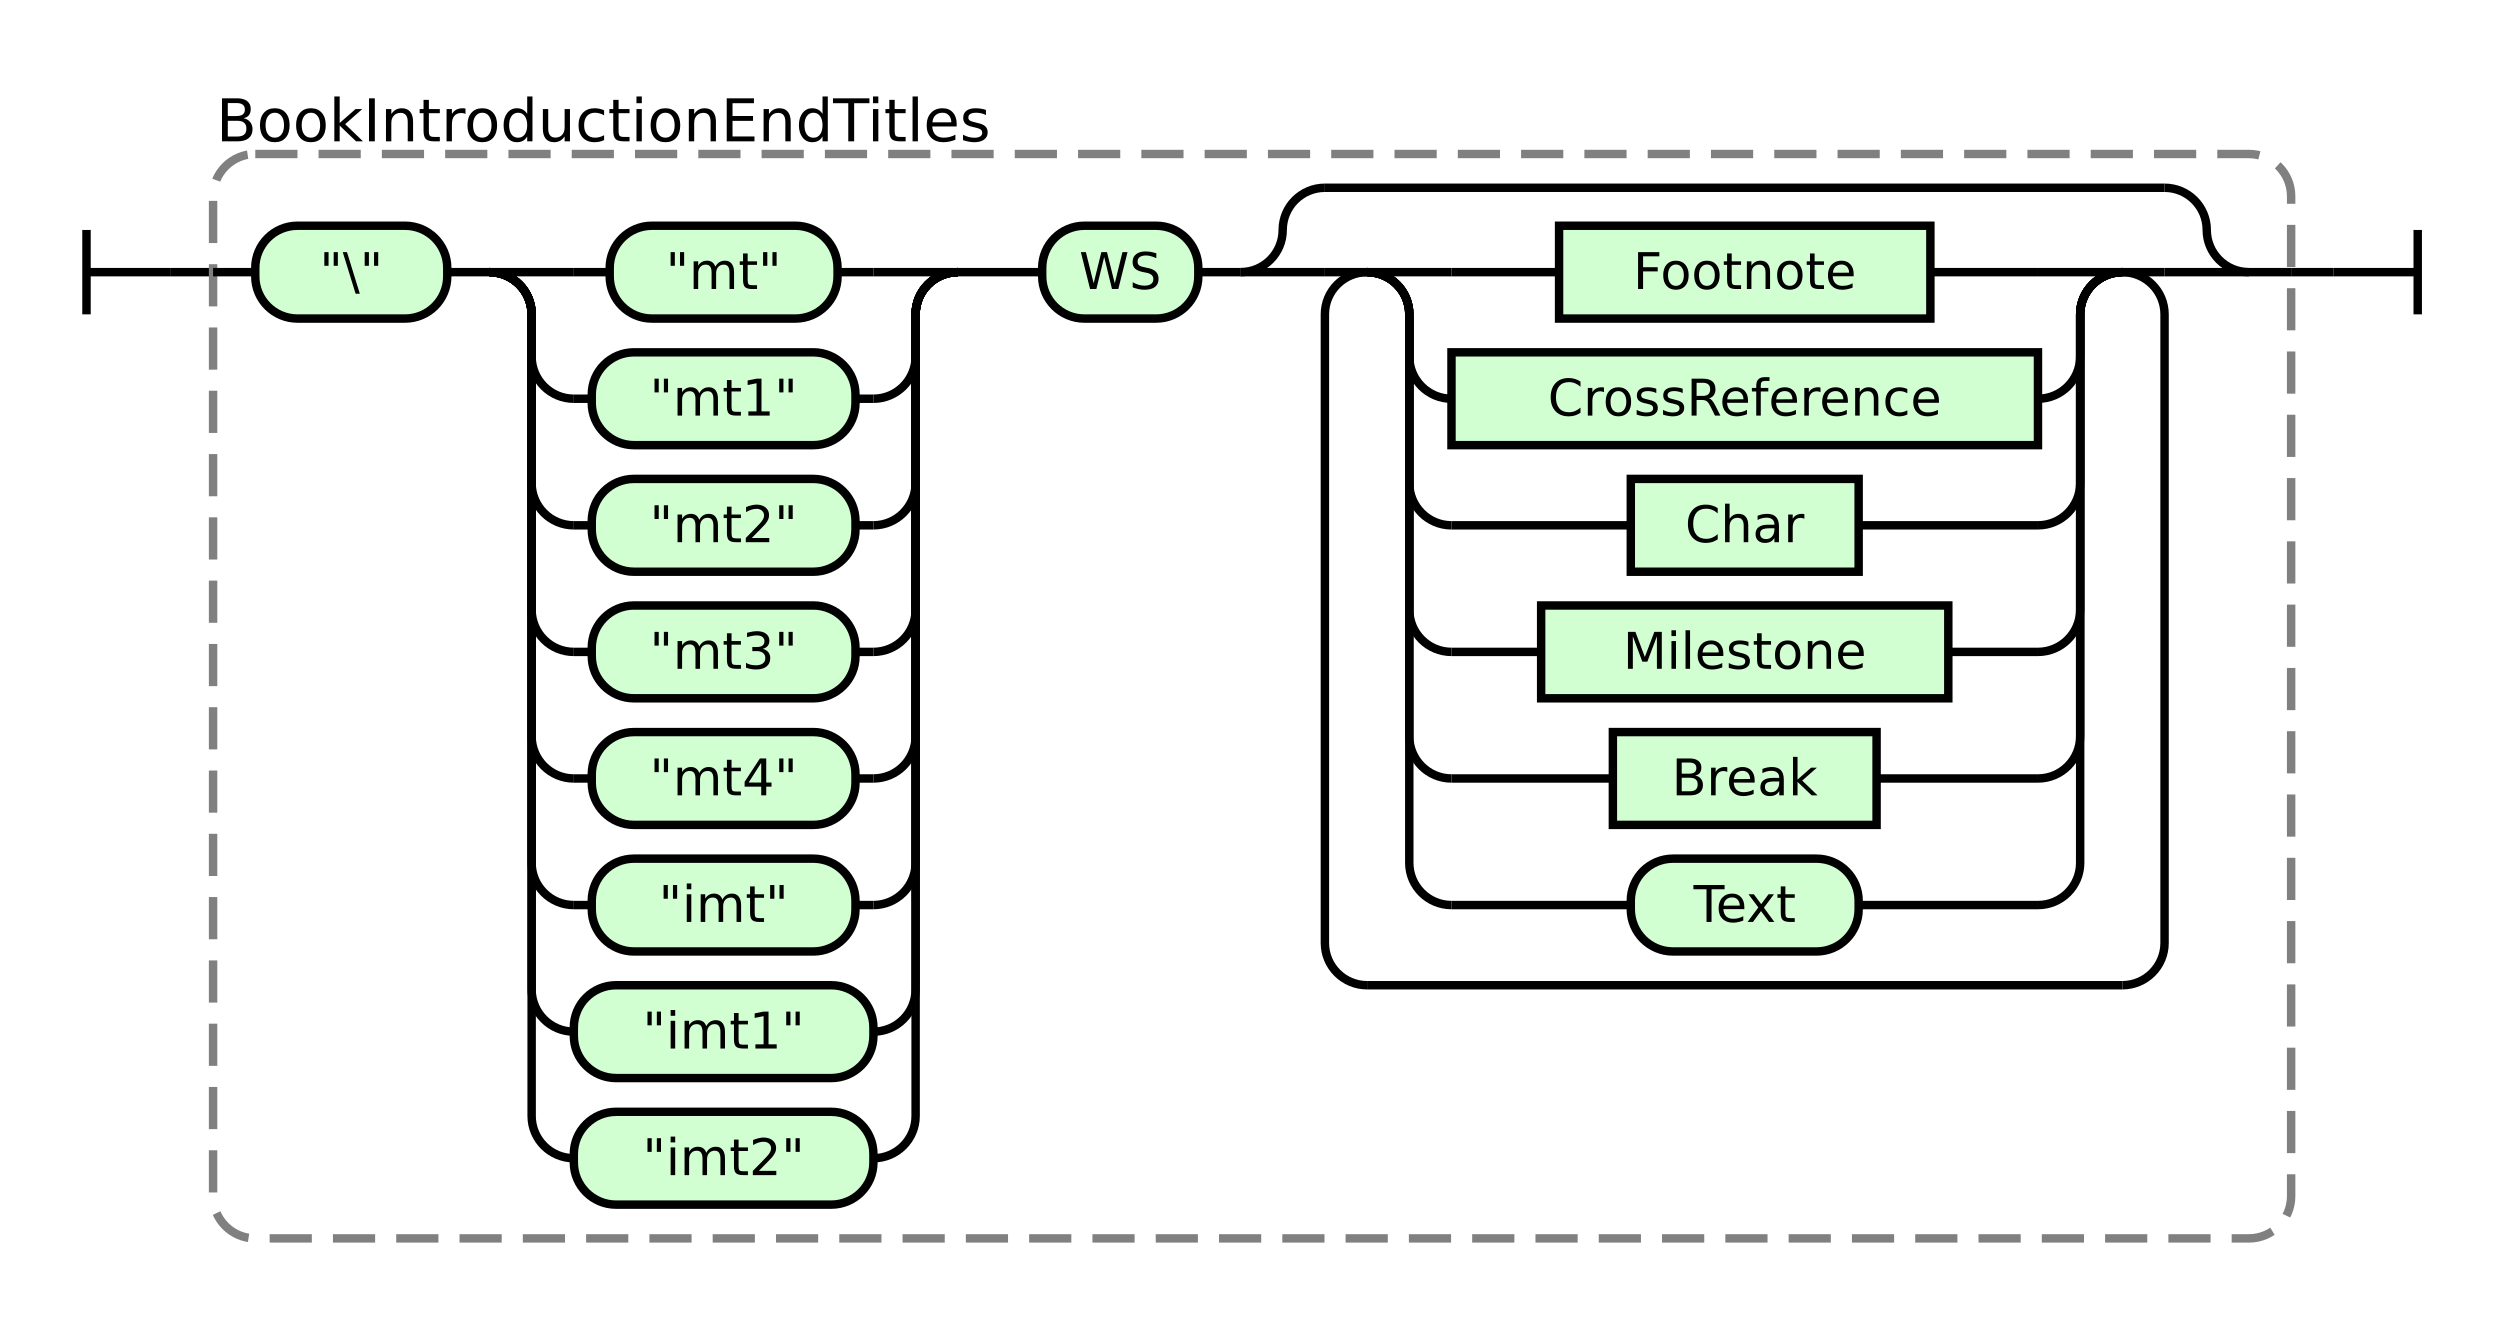
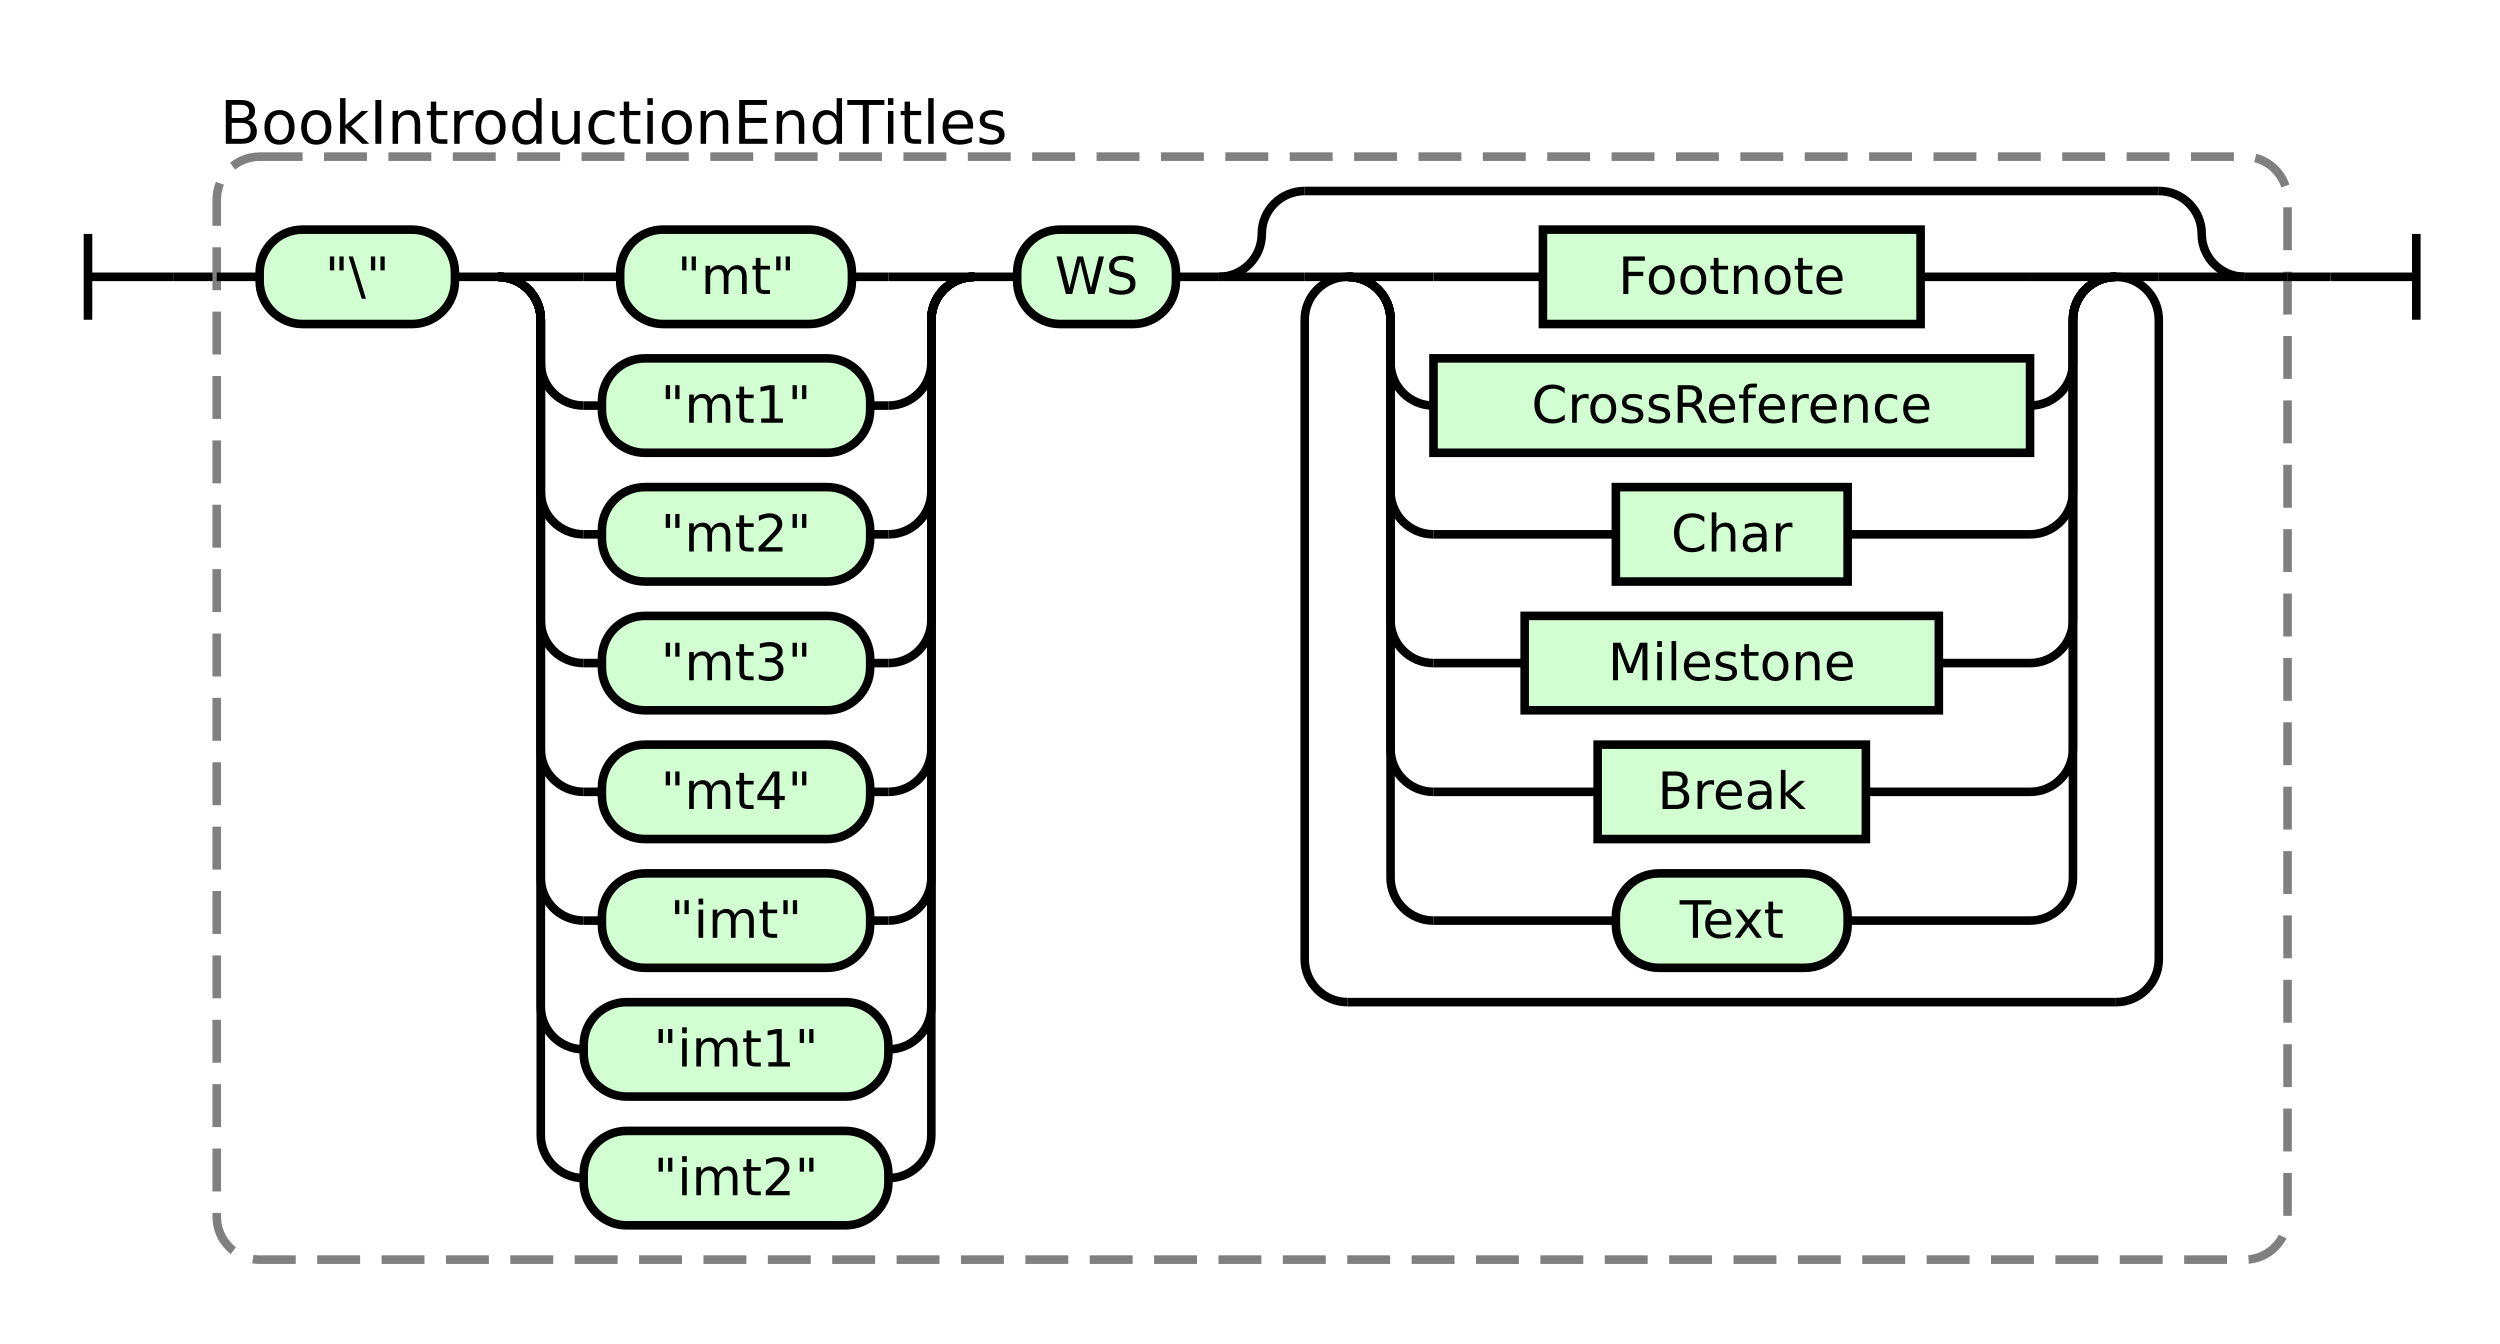
- <svg xmlns="http://www.w3.org/2000/svg" class="railroad-diagram" height="313" viewBox="0 0 592.5 313" width="592.5">
+ <svg xmlns="http://www.w3.org/2000/svg" class="railroad-diagram" height="313" viewBox="0 0 582.5 313" width="582.5">
  <g transform="translate(.5 .5)">
    <style>/*  */
    svg.railroad-diagram {
        background-color:hsl(30,20%,95%);
    }
    svg.railroad-diagram path {
        stroke-width: 2;
        stroke: black;
        fill: none;
    }
    svg.railroad-diagram text {
        font-size: 12px;
        text-anchor: middle;
        font-family: DejaVu Sans;
    }
    svg.railroad-diagram text.label {
        text-anchor:start;
    }
    svg.railroad-diagram text.comment {
        font-family: DejaVu Sans;
        font-size: 14px;
    }
    svg.railroad-diagram rect{
        stroke-width: 2;
        stroke:black;
        fill: rgb(210, 255, 210);
    }
    svg.railroad-diagram rect.group-box {
        stroke: gray;
        stroke-dasharray: 10 5;
        fill: none;
    }
    .terminal {
        font-family: DejaVu Sans;
    }

/*  */
</style>
    <g>
      <path d="M 20 54 v 20 m 0 -10 h 20" />
    </g>
    <path d="M 40 64 h 10" />
    <g>
      <path d="M 50 64 h 0.0" />
-       <path d="M 542.5 64 h 0.0" />
-       <rect class="group-box" height="257" rx="10" ry="10" width="492.5" x="50.0" y="36" />
+       <path d="M 532.5 64 h 0.0" />
+       <rect class="group-box" height="257" rx="10" ry="10" width="482.5" x="50.0" y="36" />
      <g>
        <path d="M 50.0 64 h 10.0" />
-         <path d="M 532.5 64 h 10.0" />
+         <path d="M 522.5 64 h 10.0" />
        <g>
          <path d="M 60.0 64 h 0.0" />
-           <path d="M 226.5 64 h 0.0" />
+           <path d="M 273.5 64 h 0.0" />
          <g class="terminal ">
            <path d="M 60.0 64 h 0.0" />
            <path d="M 105.5 64 h 0.0" />
            <rect height="22" rx="10" ry="10" width="45.5" x="60.0" y="53" />
            <text x="82.75" y="68">"\"</text>
          </g>
          <path d="M 105.5 64 h 10" />
          <g>
            <path d="M 115.5 64 h 0.0" />
            <path d="M 226.5 64 h 0.0" />
            <path d="M 115.5 64 h 20" />
            <g class="terminal ">
              <path d="M 135.5 64 h 8.5" />
              <path d="M 198.0 64 h 8.5" />
              <rect height="22" rx="10" ry="10" width="54.0" x="144.0" y="53" />
              <text x="171.0" y="68">"mt"</text>
            </g>
            <path d="M 206.5 64 h 20" />
            <path d="M 115.5 64 a 10 10 0 0 1 10 10 v 10 a 10 10 0 0 0 10 10" />
            <g class="terminal ">
              <path d="M 135.5 94 h 4.25" />
              <path d="M 202.25 94 h 4.25" />
              <rect height="22" rx="10" ry="10" width="62.5" x="139.75" y="83" />
              <text x="171.0" y="98">"mt1"</text>
            </g>
            <path d="M 206.5 94 a 10 10 0 0 0 10 -10 v -10 a 10 10 0 0 1 10 -10" />
            <path d="M 115.5 64 a 10 10 0 0 1 10 10 v 40 a 10 10 0 0 0 10 10" />
            <g class="terminal ">
              <path d="M 135.5 124 h 4.25" />
              <path d="M 202.25 124 h 4.25" />
              <rect height="22" rx="10" ry="10" width="62.5" x="139.75" y="113" />
              <text x="171.0" y="128">"mt2"</text>
            </g>
            <path d="M 206.5 124 a 10 10 0 0 0 10 -10 v -40 a 10 10 0 0 1 10 -10" />
            <path d="M 115.5 64 a 10 10 0 0 1 10 10 v 70 a 10 10 0 0 0 10 10" />
            <g class="terminal ">
              <path d="M 135.5 154 h 4.25" />
              <path d="M 202.25 154 h 4.25" />
              <rect height="22" rx="10" ry="10" width="62.5" x="139.75" y="143" />
              <text x="171.0" y="158">"mt3"</text>
            </g>
            <path d="M 206.5 154 a 10 10 0 0 0 10 -10 v -70 a 10 10 0 0 1 10 -10" />
            <path d="M 115.5 64 a 10 10 0 0 1 10 10 v 100 a 10 10 0 0 0 10 10" />
            <g class="terminal ">
              <path d="M 135.5 184 h 4.25" />
              <path d="M 202.25 184 h 4.25" />
              <rect height="22" rx="10" ry="10" width="62.5" x="139.75" y="173" />
              <text x="171.0" y="188">"mt4"</text>
            </g>
            <path d="M 206.5 184 a 10 10 0 0 0 10 -10 v -100 a 10 10 0 0 1 10 -10" />
            <path d="M 115.5 64 a 10 10 0 0 1 10 10 v 130 a 10 10 0 0 0 10 10" />
            <g class="terminal ">
              <path d="M 135.5 214 h 4.25" />
              <path d="M 202.25 214 h 4.25" />
              <rect height="22" rx="10" ry="10" width="62.5" x="139.75" y="203" />
              <text x="171.0" y="218">"imt"</text>
            </g>
            <path d="M 206.5 214 a 10 10 0 0 0 10 -10 v -130 a 10 10 0 0 1 10 -10" />
            <path d="M 115.5 64 a 10 10 0 0 1 10 10 v 160 a 10 10 0 0 0 10 10" />
            <g class="terminal ">
              <path d="M 135.5 244 h 0.0" />
              <path d="M 206.5 244 h 0.0" />
              <rect height="22" rx="10" ry="10" width="71.0" x="135.5" y="233" />
              <text x="171.0" y="248">"imt1"</text>
            </g>
            <path d="M 206.5 244 a 10 10 0 0 0 10 -10 v -160 a 10 10 0 0 1 10 -10" />
            <path d="M 115.5 64 a 10 10 0 0 1 10 10 v 190 a 10 10 0 0 0 10 10" />
            <g class="terminal ">
              <path d="M 135.5 274 h 0.0" />
              <path d="M 206.5 274 h 0.0" />
              <rect height="22" rx="10" ry="10" width="71.0" x="135.5" y="263" />
              <text x="171.0" y="278">"imt2"</text>
            </g>
            <path d="M 206.5 274 a 10 10 0 0 0 10 -10 v -190 a 10 10 0 0 1 10 -10" />
          </g>
+           <path d="M 226.5 64 h 10" />
+           <g class="terminal ">
+             <path d="M 236.5 64 h 0.0" />
+             <path d="M 273.5 64 h 0.0" />
+             <rect height="22" rx="10" ry="10" width="37.0" x="236.5" y="53" />
+             <text x="255.0" y="68">WS</text>
+           </g>
        </g>
-         <path d="M 226.5 64 h 10" />
-         <path d="M 236.5 64 h 10" />
-         <g class="terminal ">
-           <path d="M 246.5 64 h 0.0" />
+         <path d="M 273.5 64 h 10" />
+         <g>
          <path d="M 283.5 64 h 0.0" />
-           <rect height="22" rx="10" ry="10" width="37.0" x="246.5" y="53" />
-           <text x="265.0" y="68">WS</text>
-         </g>
-         <path d="M 283.5 64 h 10" />
-         <g>
-           <path d="M 293.5 64 h 0.0" />
-           <path d="M 532.5 64 h 0.0" />
-           <path d="M 293.5 64 a 10 10 0 0 0 10 -10 v 0 a 10 10 0 0 1 10 -10" />
+           <path d="M 522.5 64 h 0.0" />
+           <path d="M 283.5 64 a 10 10 0 0 0 10 -10 v 0 a 10 10 0 0 1 10 -10" />
          <g>
-             <path d="M 313.5 44 h 199.0" />
-           </g>
-           <path d="M 512.5 44 a 10 10 0 0 1 10 10 v 0 a 10 10 0 0 0 10 10" />
-           <path d="M 293.5 64 h 20" />
+             <path d="M 303.5 44 h 199.0" />
+           </g>
+           <path d="M 502.5 44 a 10 10 0 0 1 10 10 v 0 a 10 10 0 0 0 10 10" />
+           <path d="M 283.5 64 h 20" />
          <g>
-             <path d="M 313.5 64 h 0.0" />
-             <path d="M 512.5 64 h 0.0" />
-             <path d="M 313.5 64 h 10" />
+             <path d="M 303.5 64 h 0.0" />
+             <path d="M 502.5 64 h 0.0" />
+             <path d="M 303.5 64 h 10" />
            <g>
-               <path d="M 323.5 64 h 0.0" />
-               <path d="M 502.5 64 h 0.0" />
-               <path d="M 323.5 64 h 20" />
-               <g class="non-terminal ">
-                 <path d="M 343.5 64 h 25.5" />
-                 <path d="M 457.0 64 h 25.5" />
-                 <rect height="22" width="88.0" x="369.0" y="53" />
-                 <text x="413.0" y="68">Footnote</text>
-               </g>
-               <path d="M 482.5 64 h 20" />
-               <path d="M 323.5 64 a 10 10 0 0 1 10 10 v 10 a 10 10 0 0 0 10 10" />
-               <g class="non-terminal ">
-                 <path d="M 343.5 94 h 0.0" />
-                 <path d="M 482.5 94 h 0.0" />
-                 <rect height="22" width="139.0" x="343.5" y="83" />
-                 <text x="413.0" y="98">CrossReference</text>
-               </g>
-               <path d="M 482.5 94 a 10 10 0 0 0 10 -10 v -10 a 10 10 0 0 1 10 -10" />
-               <path d="M 323.5 64 a 10 10 0 0 1 10 10 v 40 a 10 10 0 0 0 10 10" />
-               <g class="non-terminal ">
-                 <path d="M 343.5 124 h 42.5" />
-                 <path d="M 440.0 124 h 42.5" />
-                 <rect height="22" width="54.0" x="386.0" y="113" />
-                 <text x="413.0" y="128">Char</text>
-               </g>
-               <path d="M 482.5 124 a 10 10 0 0 0 10 -10 v -40 a 10 10 0 0 1 10 -10" />
-               <path d="M 323.5 64 a 10 10 0 0 1 10 10 v 70 a 10 10 0 0 0 10 10" />
-               <g class="non-terminal ">
-                 <path d="M 343.5 154 h 21.25" />
-                 <path d="M 461.25 154 h 21.25" />
-                 <rect height="22" width="96.5" x="364.75" y="143" />
-                 <text x="413.0" y="158">Milestone</text>
-               </g>
-               <path d="M 482.5 154 a 10 10 0 0 0 10 -10 v -70 a 10 10 0 0 1 10 -10" />
-               <path d="M 323.5 64 a 10 10 0 0 1 10 10 v 100 a 10 10 0 0 0 10 10" />
-               <g class="non-terminal ">
-                 <path d="M 343.5 184 h 38.25" />
-                 <path d="M 444.25 184 h 38.25" />
-                 <rect height="22" width="62.5" x="381.75" y="173" />
-                 <text x="413.0" y="188">Break</text>
-               </g>
-               <path d="M 482.5 184 a 10 10 0 0 0 10 -10 v -100 a 10 10 0 0 1 10 -10" />
-               <path d="M 323.5 64 a 10 10 0 0 1 10 10 v 130 a 10 10 0 0 0 10 10" />
+               <path d="M 313.5 64 h 0.0" />
+               <path d="M 492.5 64 h 0.0" />
+               <path d="M 313.5 64 h 20" />
+               <g class="non-terminal ">
+                 <path d="M 333.5 64 h 25.5" />
+                 <path d="M 447.0 64 h 25.5" />
+                 <rect height="22" width="88.0" x="359.0" y="53" />
+                 <text x="403.0" y="68">Footnote</text>
+               </g>
+               <path d="M 472.5 64 h 20" />
+               <path d="M 313.5 64 a 10 10 0 0 1 10 10 v 10 a 10 10 0 0 0 10 10" />
+               <g class="non-terminal ">
+                 <path d="M 333.5 94 h 0.0" />
+                 <path d="M 472.5 94 h 0.0" />
+                 <rect height="22" width="139.0" x="333.5" y="83" />
+                 <text x="403.0" y="98">CrossReference</text>
+               </g>
+               <path d="M 472.5 94 a 10 10 0 0 0 10 -10 v -10 a 10 10 0 0 1 10 -10" />
+               <path d="M 313.5 64 a 10 10 0 0 1 10 10 v 40 a 10 10 0 0 0 10 10" />
+               <g class="non-terminal ">
+                 <path d="M 333.5 124 h 42.5" />
+                 <path d="M 430.0 124 h 42.5" />
+                 <rect height="22" width="54.0" x="376.0" y="113" />
+                 <text x="403.0" y="128">Char</text>
+               </g>
+               <path d="M 472.5 124 a 10 10 0 0 0 10 -10 v -40 a 10 10 0 0 1 10 -10" />
+               <path d="M 313.5 64 a 10 10 0 0 1 10 10 v 70 a 10 10 0 0 0 10 10" />
+               <g class="non-terminal ">
+                 <path d="M 333.5 154 h 21.25" />
+                 <path d="M 451.25 154 h 21.25" />
+                 <rect height="22" width="96.5" x="354.75" y="143" />
+                 <text x="403.0" y="158">Milestone</text>
+               </g>
+               <path d="M 472.5 154 a 10 10 0 0 0 10 -10 v -70 a 10 10 0 0 1 10 -10" />
+               <path d="M 313.5 64 a 10 10 0 0 1 10 10 v 100 a 10 10 0 0 0 10 10" />
+               <g class="non-terminal ">
+                 <path d="M 333.5 184 h 38.25" />
+                 <path d="M 434.25 184 h 38.25" />
+                 <rect height="22" width="62.5" x="371.75" y="173" />
+                 <text x="403.0" y="188">Break</text>
+               </g>
+               <path d="M 472.5 184 a 10 10 0 0 0 10 -10 v -100 a 10 10 0 0 1 10 -10" />
+               <path d="M 313.5 64 a 10 10 0 0 1 10 10 v 130 a 10 10 0 0 0 10 10" />
              <g class="terminal ">
-                 <path d="M 343.5 214 h 42.5" />
-                 <path d="M 440.0 214 h 42.5" />
-                 <rect height="22" rx="10" ry="10" width="54.0" x="386.0" y="203" />
-                 <text x="413.0" y="218">Text</text>
-               </g>
-               <path d="M 482.5 214 a 10 10 0 0 0 10 -10 v -130 a 10 10 0 0 1 10 -10" />
-             </g>
-             <path d="M 502.5 64 h 10" />
-             <path d="M 323.5 64 a 10 10 0 0 0 -10 10 v 149 a 10 10 0 0 0 10 10" />
+                 <path d="M 333.5 214 h 42.5" />
+                 <path d="M 430.0 214 h 42.5" />
+                 <rect height="22" rx="10" ry="10" width="54.0" x="376.0" y="203" />
+                 <text x="403.0" y="218">Text</text>
+               </g>
+               <path d="M 472.5 214 a 10 10 0 0 0 10 -10 v -130 a 10 10 0 0 1 10 -10" />
+             </g>
+             <path d="M 492.5 64 h 10" />
+             <path d="M 313.5 64 a 10 10 0 0 0 -10 10 v 149 a 10 10 0 0 0 10 10" />
            <g>
-               <path d="M 323.5 233 h 179.0" />
-             </g>
-             <path d="M 502.5 233 a 10 10 0 0 0 10 -10 v -149 a 10 10 0 0 0 -10 -10" />
-           </g>
-           <path d="M 512.5 64 h 20" />
+               <path d="M 313.5 233 h 179.0" />
+             </g>
+             <path d="M 492.5 233 a 10 10 0 0 0 10 -10 v -149 a 10 10 0 0 0 -10 -10" />
+           </g>
+           <path d="M 502.5 64 h 20" />
        </g>
      </g>
      <g class="non-terminal ">
        <path d="M 50.0 28 h 0.0" />
        <path d="M 235.0 28 h 0.0" />
        <text class="comment" x="142.5" y="33">BookIntroductionEndTitles</text>
      </g>
    </g>
-     <path d="M 542.5 64 h 10" />
-     <path d="M 552.5 64 h 20 m 0 -10 v 20" />
+     <path d="M 532.5 64 h 10" />
+     <path d="M 542.5 64 h 20 m 0 -10 v 20" />
  </g>
</svg>
